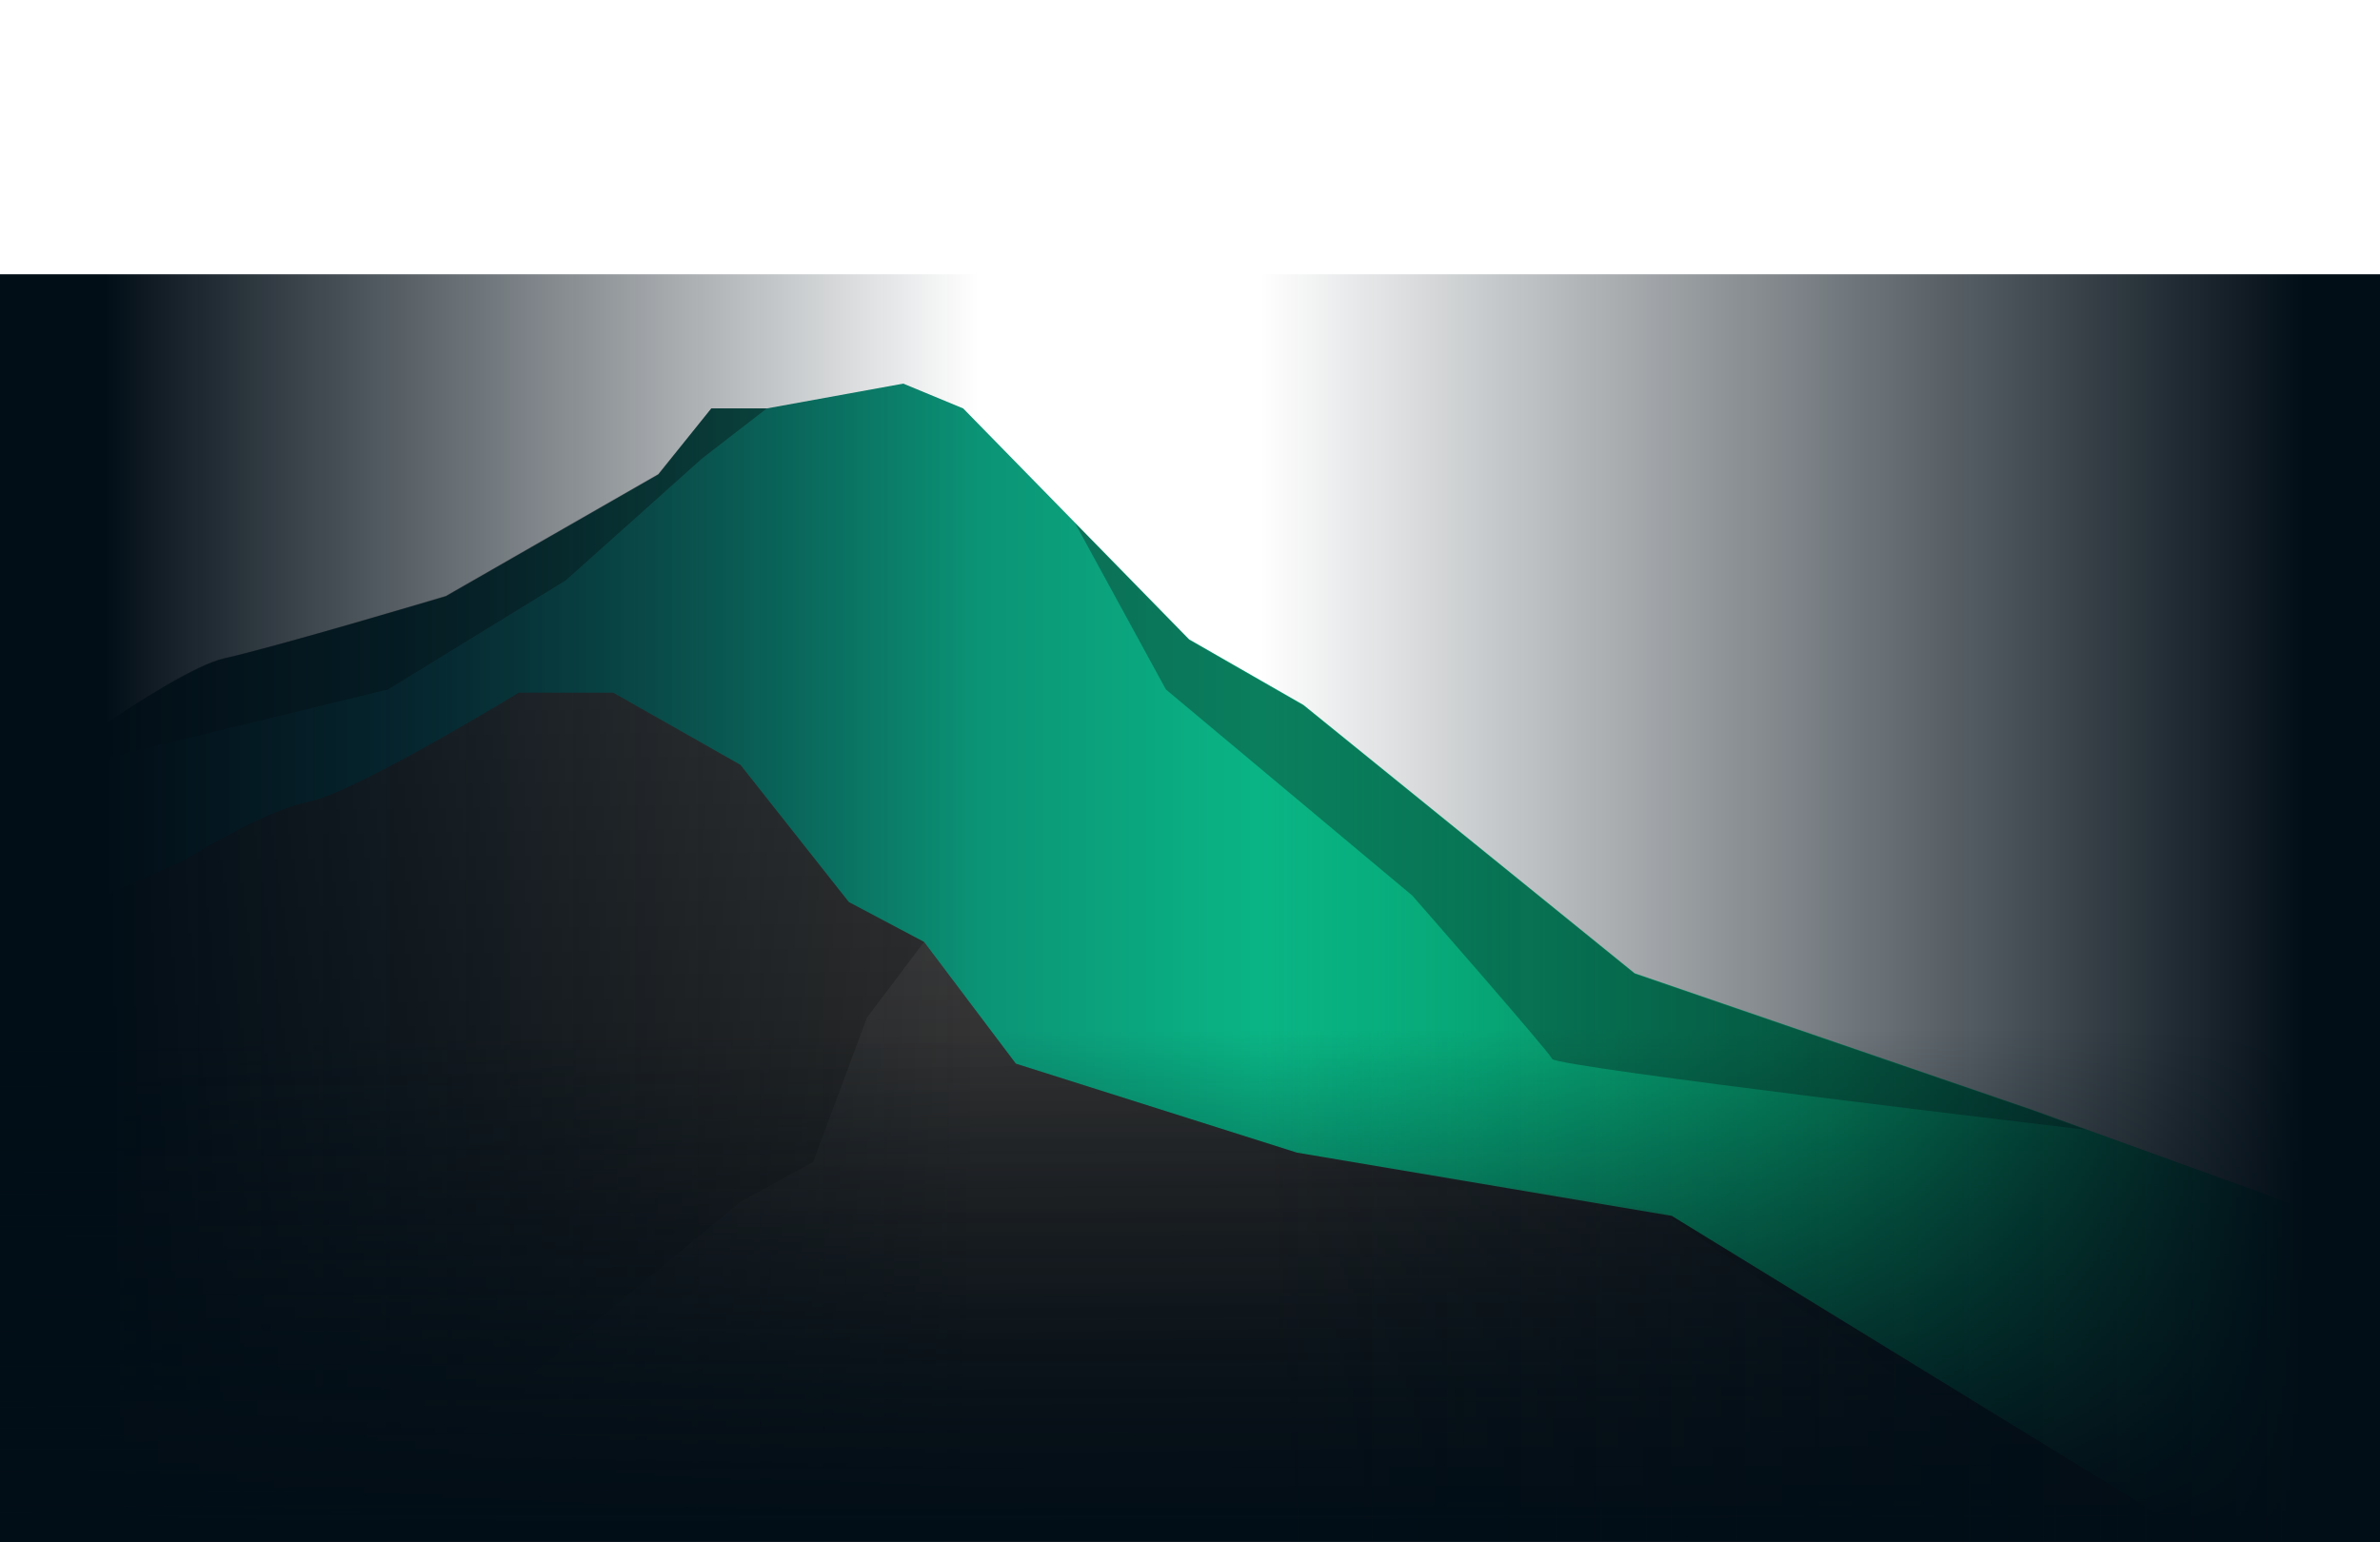
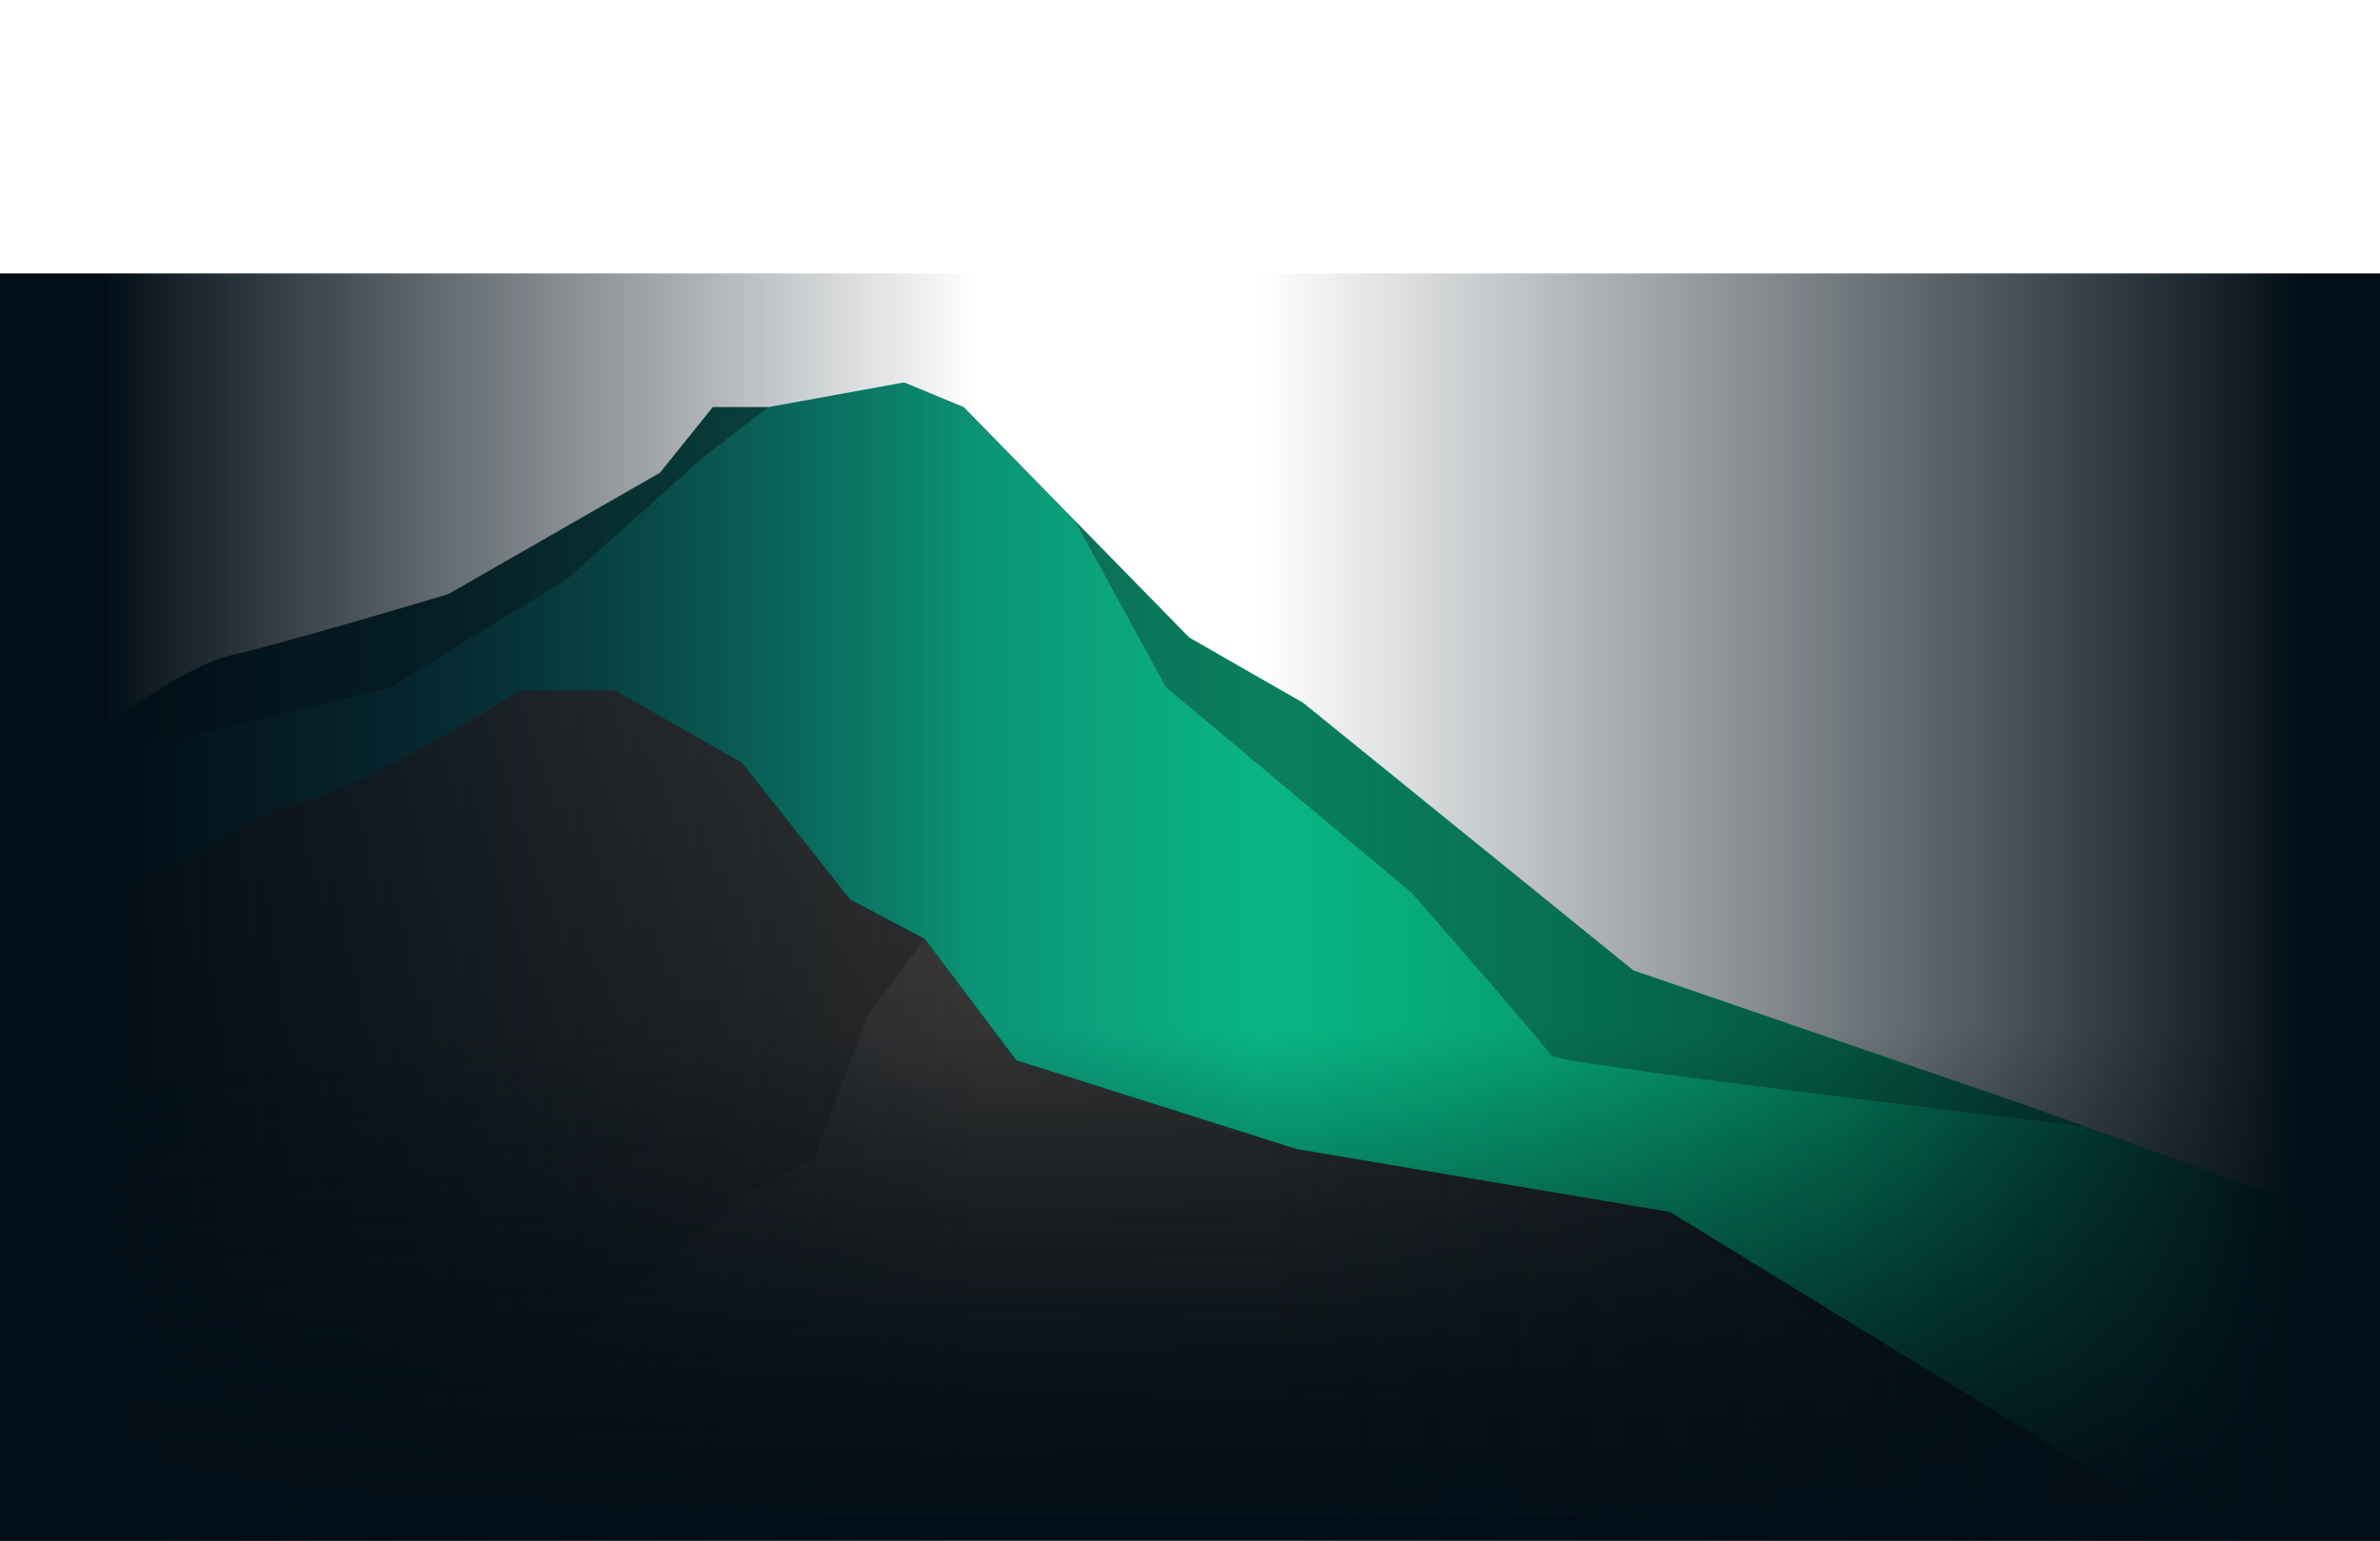
- <svg xmlns="http://www.w3.org/2000/svg" width="642" height="416" viewBox="0 0 642 416" fill="none">
-   <path d="M191.875 110.192H206.828L243.652 103.496L259.82 110.192L320.757 172.484L351.599 190.173L440.947 262.573L548.333 299.468L641.794 333.331V408.258H0V215.57C0 215.57 45.515 181.076 60.469 177.664C75.423 174.253 120.284 160.86 120.284 160.86L177.575 128.008L191.875 110.192Z" fill="url(#paint0_linear)" />
-   <path opacity="0.37" d="M21.496 206.22L104.676 186.004L152.621 156.564L189.351 123.712L206.828 110.192H191.875L177.575 127.882L120.284 160.733C120.284 160.733 75.423 174.253 60.469 177.538C45.515 180.95 0 215.444 0 215.444V232.122L21.496 206.22Z" fill="#090909" />
-   <path opacity="0.32" d="M548.333 299.595L440.947 262.7L351.599 190.3L320.757 172.611L290.008 141.149L314.495 186.004L380.945 241.599C380.945 241.599 417.582 283.422 418.704 285.696C419.919 287.97 562.539 304.775 562.539 304.775L548.333 299.595Z" fill="#0A0A0A" />
-   <path d="M450.947 328.024L349.823 310.966L274.026 286.959L249.259 254.108L228.978 243.368L199.725 206.346L165.425 186.888H139.91C139.91 186.888 95.33 214.054 83.18 216.328C71.03 218.729 49.908 231.996 49.908 231.996L0 254.108V321.706V408.889H582.727L450.947 328.024Z" fill="url(#paint1_linear)" />
-   <path opacity="0.08" d="M219.352 313.494L199.725 324.233L124.957 386.146L116.791 408.266H564.397L448.424 326.761L349.729 310.966L274.026 286.96L249.259 254.108L233.838 274.577L219.352 313.494Z" fill="url(#paint2_linear)" />
-   <rect y="74" width="642" height="342" fill="url(#paint3_linear)" />
-   <rect y="74" width="642" height="342" fill="url(#paint4_linear)" />
-   <rect y="74" width="642" height="342" fill="url(#paint5_linear)" />
+ <svg xmlns="http://www.w3.org/2000/svg" width="644" height="417" viewBox="0 0 644 417" fill="none">
+   <path d="M192.875 110.192H207.828L244.652 103.496L260.82 110.192L321.757 172.484L352.599 190.173L441.947 262.573L549.333 299.468L642.794 333.331V408.258H1V215.57C1 215.57 46.515 181.076 61.469 177.664C76.423 174.253 121.284 160.86 121.284 160.86L178.575 128.008L192.875 110.192Z" fill="url(#paint0_linear)" />
+   <path opacity="0.37" d="M22.496 206.22L105.676 186.004L153.621 156.564L190.351 123.712L207.828 110.192H192.875L178.575 127.882L121.284 160.733C121.284 160.733 76.423 174.253 61.469 177.538C46.515 180.95 1 215.444 1 215.444V232.122L22.496 206.22Z" fill="#090909" />
+   <path opacity="0.32" d="M549.333 299.595L441.947 262.7L352.599 190.3L321.757 172.611L291.008 141.149L315.495 186.004L381.945 241.599C381.945 241.599 418.582 283.422 419.704 285.696C420.919 287.97 563.539 304.775 563.539 304.775L549.333 299.595Z" fill="#0A0A0A" />
+   <path d="M451.947 328.024L350.823 310.966L275.026 286.959L250.259 254.108L229.978 243.368L200.725 206.346L166.425 186.888H140.91C140.91 186.888 96.33 214.054 84.18 216.328C72.03 218.729 50.908 231.996 50.908 231.996L1 254.108V321.706V408.889H583.727L451.947 328.024Z" fill="url(#paint1_linear)" />
+   <path opacity="0.08" d="M220.352 313.494L200.725 324.233L125.957 386.146L117.791 408.266H565.397L449.424 326.761L350.729 310.966L275.026 286.96L250.259 254.108L234.838 274.577L220.352 313.494Z" fill="url(#paint2_linear)" />
+   <rect y="74" width="644" height="343" fill="url(#paint3_linear)" />
+   <rect y="74" width="644" height="343" fill="url(#paint4_linear)" />
+   <rect y="74" width="644" height="343" fill="url(#paint5_linear)" />
  <defs>
-     <linearGradient id="paint0_linear" x1="498.766" y1="103.763" x2="108.188" y2="103.763" gradientUnits="userSpaceOnUse">
+     <linearGradient id="paint0_linear" x1="499.766" y1="103.763" x2="109.188" y2="103.763" gradientUnits="userSpaceOnUse">
      <stop stop-color="#07F9A2" />
      <stop offset="1" stop-color="#0E5159" />
    </linearGradient>
-     <linearGradient id="paint1_linear" x1="228.692" y1="409" x2="225.714" y2="187.234" gradientUnits="userSpaceOnUse">
+     <linearGradient id="paint1_linear" x1="229.692" y1="409" x2="226.714" y2="187.234" gradientUnits="userSpaceOnUse">
      <stop stop-color="#151515" />
      <stop offset="1" stop-color="#373737" />
    </linearGradient>
-     <linearGradient id="paint2_linear" x1="341.063" y1="253.77" x2="341.063" y2="409" gradientUnits="userSpaceOnUse">
+     <linearGradient id="paint2_linear" x1="342.063" y1="253.77" x2="342.063" y2="409" gradientUnits="userSpaceOnUse">
      <stop stop-color="#C1BFC7" />
      <stop offset="1" stop-color="#0E0E0E" />
    </linearGradient>
-     <linearGradient id="paint3_linear" x1="4.78327e-06" y1="245" x2="642" y2="245" gradientUnits="userSpaceOnUse">
+     <linearGradient id="paint3_linear" x1="4.79817e-06" y1="245.5" x2="644" y2="245.5" gradientUnits="userSpaceOnUse">
      <stop offset="0.044" stop-color="#020E17" />
      <stop offset="0.411" stop-color="#020E17" stop-opacity="0" />
    </linearGradient>
-     <linearGradient id="paint4_linear" x1="321" y1="74" x2="322.036" y2="436.999" gradientUnits="userSpaceOnUse">
+     <linearGradient id="paint4_linear" x1="322" y1="74" x2="323.038" y2="438.06" gradientUnits="userSpaceOnUse">
      <stop offset="0.562" stop-color="#020E17" stop-opacity="0" />
      <stop offset="0.926" stop-color="#020E17" />
    </linearGradient>
-     <linearGradient id="paint5_linear" x1="0" y1="245" x2="621.5" y2="245" gradientUnits="userSpaceOnUse">
+     <linearGradient id="paint5_linear" x1="0" y1="245.5" x2="623.436" y2="245.5" gradientUnits="userSpaceOnUse">
      <stop offset="0.547" stop-color="#020E17" stop-opacity="0" />
      <stop offset="1" stop-color="#020E17" />
    </linearGradient>
  </defs>
</svg>
